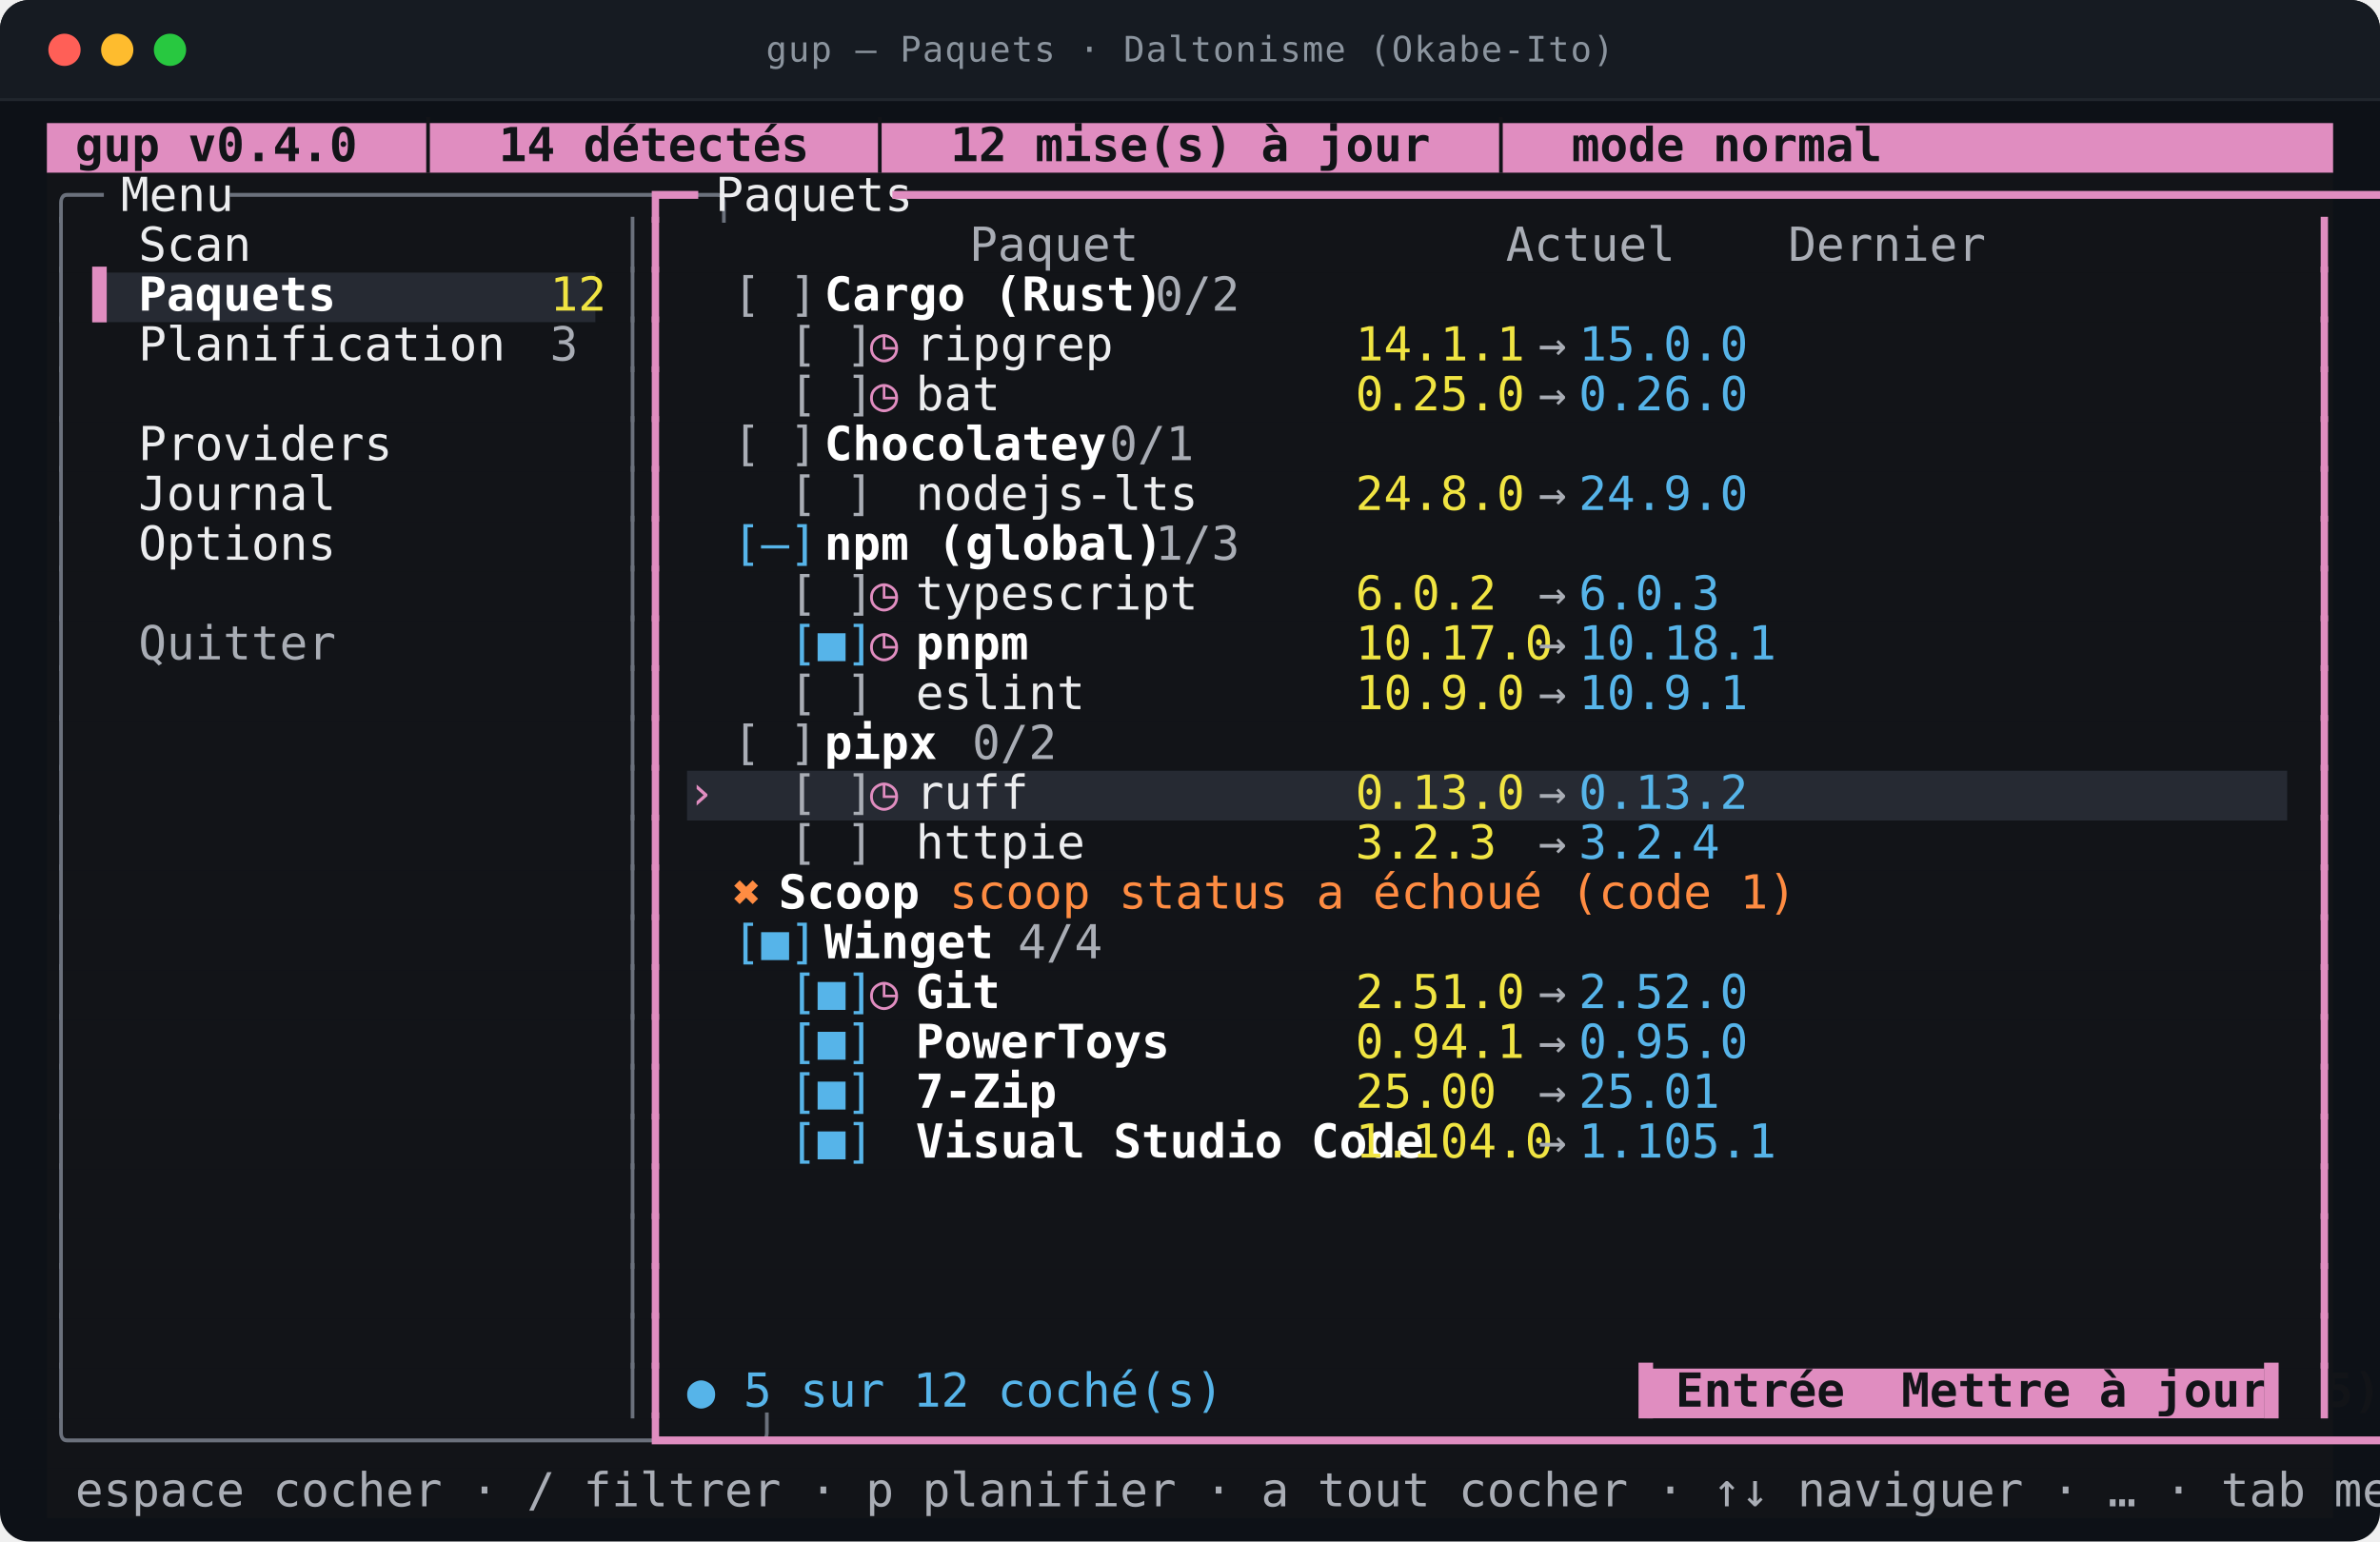
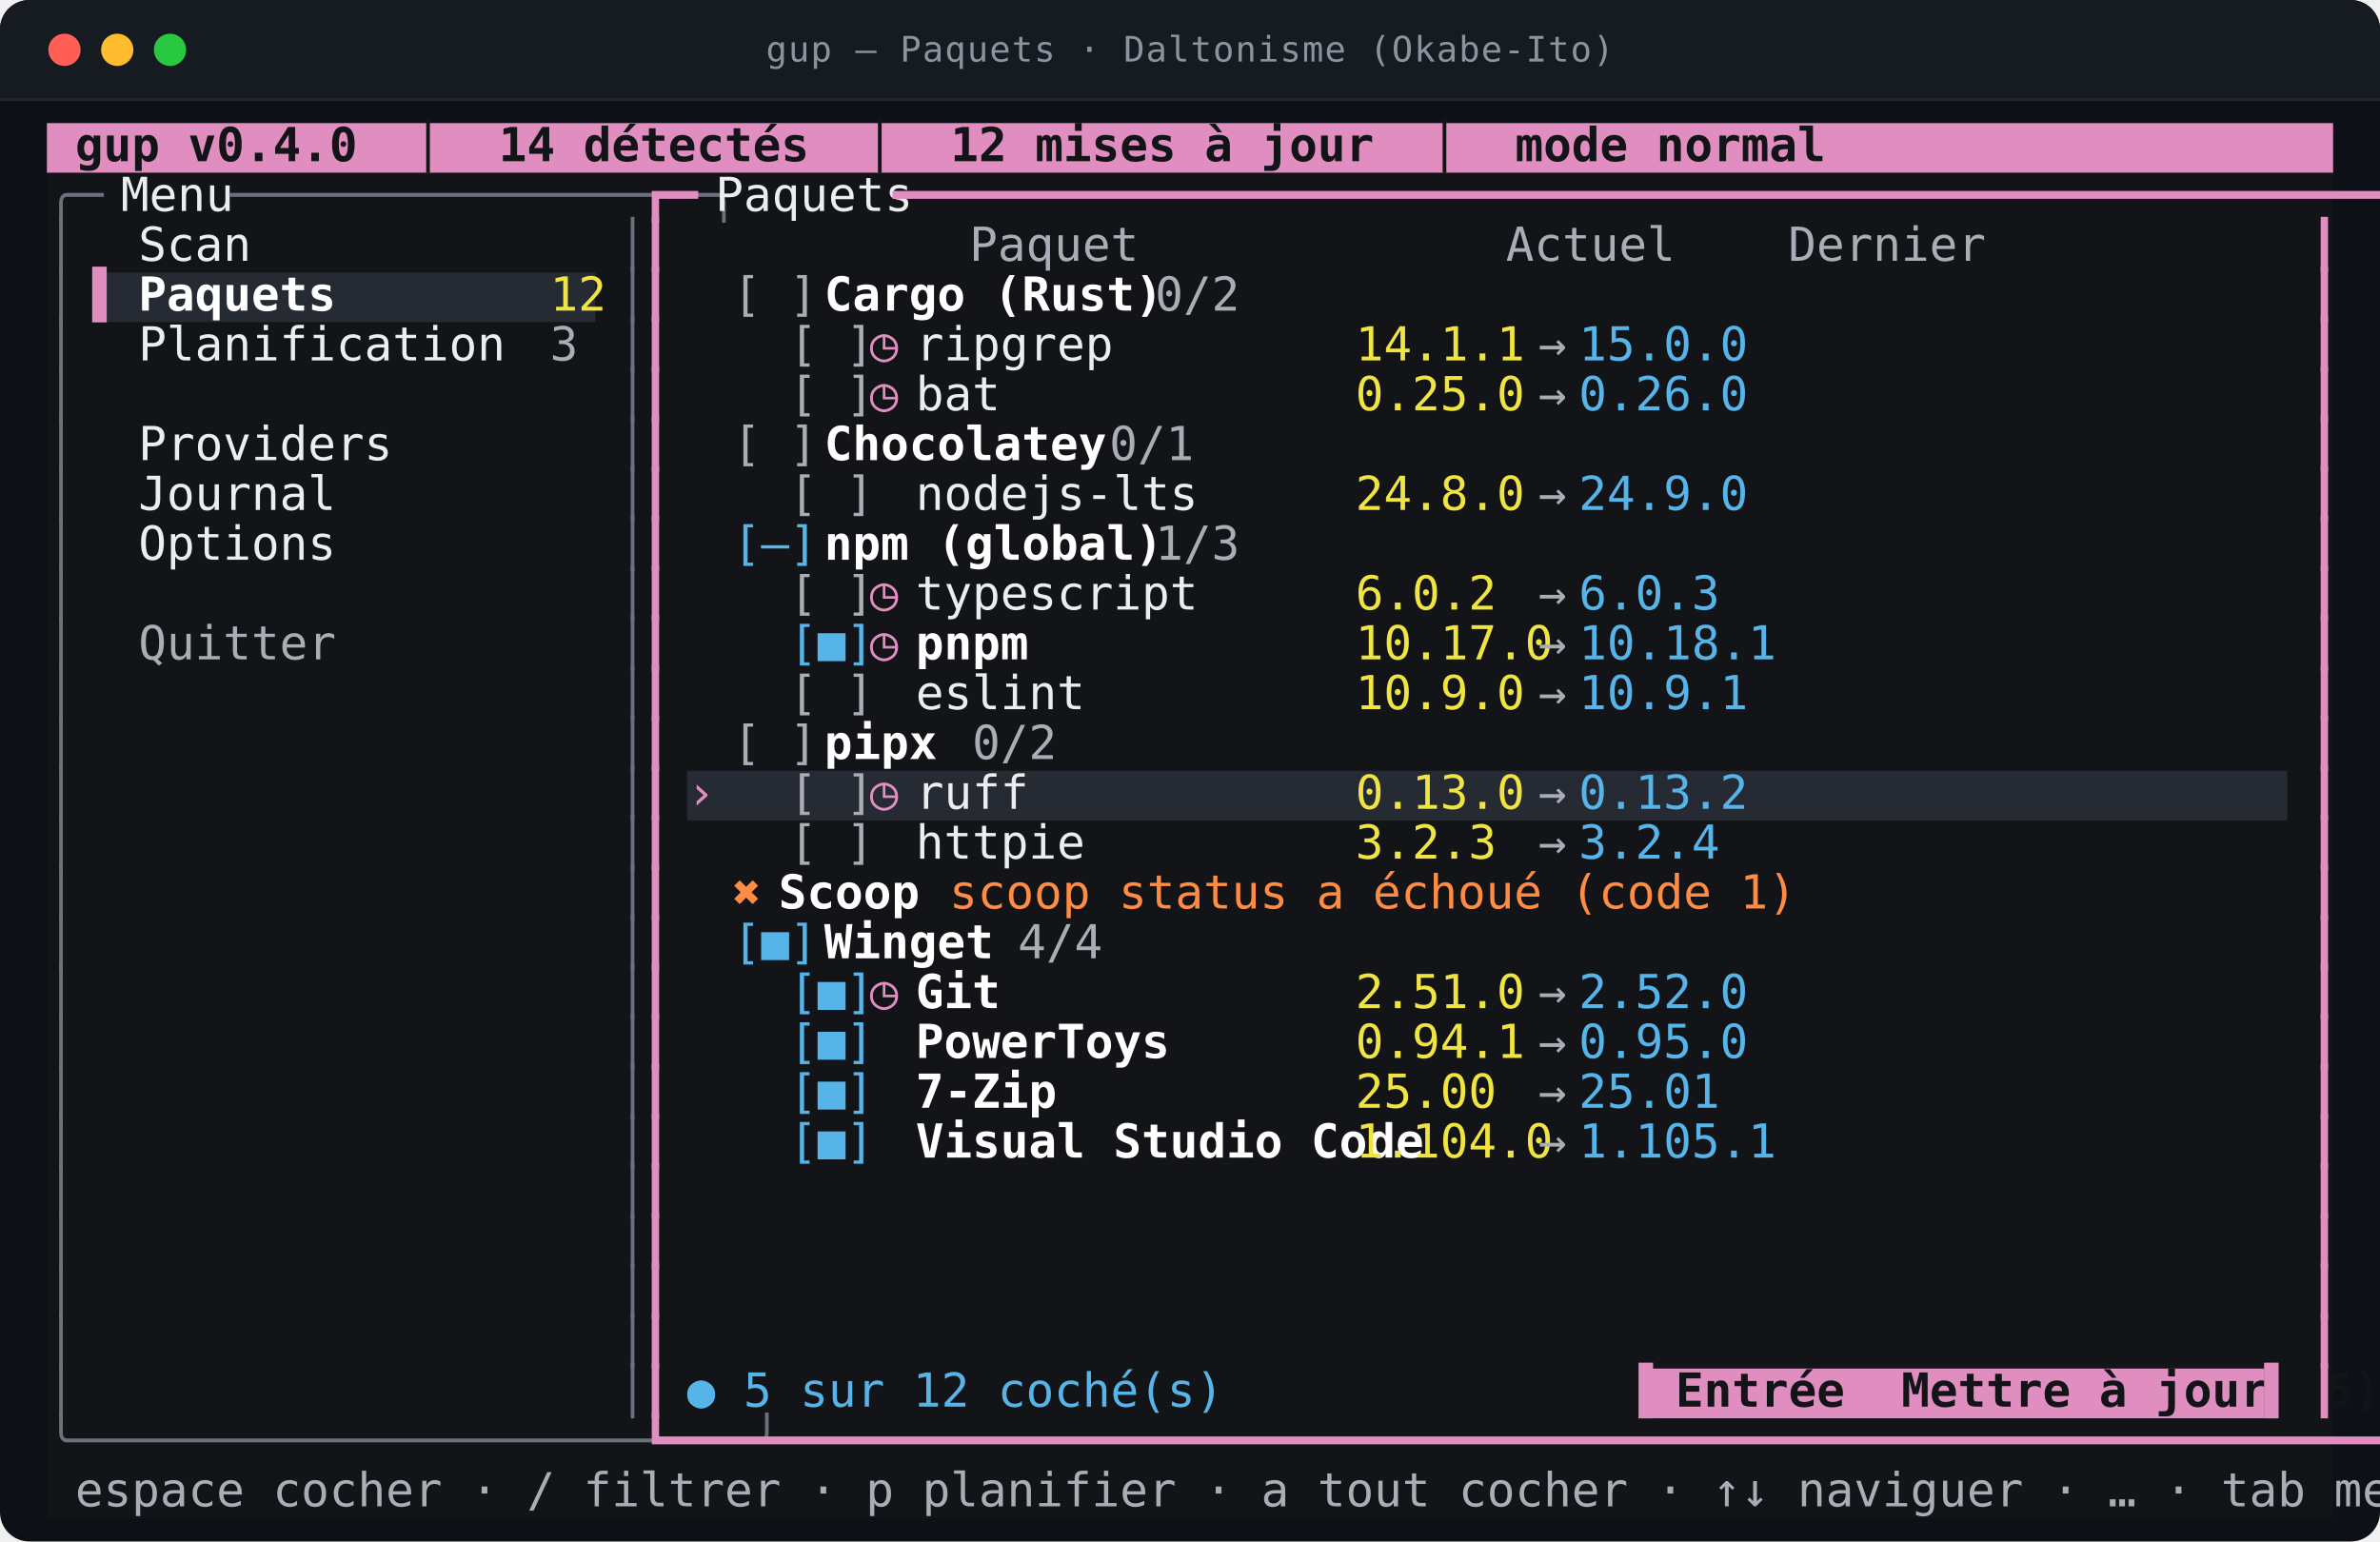
<svg xmlns="http://www.w3.org/2000/svg" viewBox="0 0 812.0 526.0" width="812.0" height="526.0" role="img" aria-labelledby="t d">
  <style>
text{font-family:ui-monospace,SFMono-Regular,"SF Mono",Menlo,Consolas,"DejaVu Sans Mono",monospace;font-size:16px}
.t{font-size:12px;letter-spacing:.4px;fill:#8b949e}
.b{font-weight:700}
.i{font-style:italic}
.u{text-decoration:underline}
.s{text-decoration:line-through}
.us{text-decoration:underline line-through}
.d{opacity:0.62}
.c0{fill:#e08dc0}
.c1{fill:#121418}
.c2{fill:#262a33}
.c3{fill:#6b717c}
.c4{fill:#ecedef}
.c5{fill:#a9adb5}
.c6{fill:#ffffff}
.c7{fill:#f0e442}
.c8{fill:#56b4e9}
.c9{fill:#ff8c42}
</style>
  <rect y="0.0" width="812.0" height="526.0" rx="10.0" fill="#0d1117" />
  <rect y="0.0" width="812.0" height="34.0" rx="10.0" fill="#161b22" />
  <rect y="24.0" width="812.0" height="10.0" fill="#161b22" />
  <line x1="0.0" y1="34.0" x2="812.0" y2="34.0" stroke="#21262d" />
  <circle cx="22.0" cy="17.0" r="5.5" fill="#ff5f57" />
  <circle cx="40.0" cy="17.0" r="5.5" fill="#febc2e" />
  <circle cx="58.0" cy="17.0" r="5.5" fill="#28c840" />
  <text class="t" x="406.0" y="21.0" text-anchor="middle">gup — Paquets · Daltonisme (Okabe-Ito)</text>
  <rect class="c0" x="16.0" y="42.0" width="780.0" height="17.0" />
  <rect class="c1" x="16.0" y="59.0" width="780.0" height="17.0" />
  <rect class="c1" x="16.0" y="76.0" width="780.0" height="17.0" />
  <rect class="c1" x="16.0" y="93.0" width="15.6" height="17.0" />
  <rect class="c2" x="31.6" y="93.0" width="171.6" height="17.0" />
  <rect class="c1" x="203.2" y="93.0" width="592.8" height="17.0" />
  <rect class="c1" x="16.0" y="110.0" width="780.0" height="17.0" />
  <rect class="c1" x="16.0" y="127.0" width="780.0" height="17.0" />
  <rect class="c1" x="16.0" y="144.0" width="780.0" height="17.0" />
  <rect class="c1" x="16.0" y="161.0" width="780.0" height="17.0" />
  <rect class="c1" x="16.0" y="178.0" width="780.0" height="17.0" />
  <rect class="c1" x="16.0" y="195.0" width="780.0" height="17.0" />
  <rect class="c1" x="16.0" y="212.0" width="780.0" height="17.0" />
  <rect class="c1" x="16.0" y="229.0" width="780.0" height="17.0" />
  <rect class="c1" x="16.0" y="246.0" width="780.0" height="17.0" />
  <rect class="c1" x="16.0" y="263.0" width="218.4" height="17.0" />
  <rect class="c2" x="234.4" y="263.0" width="546.0" height="17.0" />
  <rect class="c1" x="780.4" y="263.0" width="15.6" height="17.0" />
  <rect class="c1" x="16.0" y="280.0" width="780.0" height="17.0" />
  <rect class="c1" x="16.0" y="297.0" width="780.0" height="17.0" />
  <rect class="c1" x="16.0" y="314.0" width="780.0" height="17.0" />
  <rect class="c1" x="16.0" y="331.0" width="780.0" height="17.0" />
  <rect class="c1" x="16.0" y="348.0" width="780.0" height="17.0" />
  <rect class="c1" x="16.0" y="365.0" width="780.0" height="17.0" />
  <rect class="c1" x="16.0" y="382.0" width="780.0" height="17.0" />
  <rect class="c1" x="16.0" y="399.0" width="780.0" height="17.0" />
  <rect class="c1" x="16.0" y="416.0" width="780.0" height="17.0" />
  <rect class="c1" x="16.0" y="433.0" width="780.0" height="17.0" />
  <rect class="c1" x="16.0" y="450.0" width="780.0" height="17.0" />
  <rect class="c1" x="16.0" y="467.0" width="546.0" height="17.0" />
  <rect class="c0" x="562.0" y="467.0" width="210.6" height="17.0" />
  <rect class="c1" x="772.6" y="467.0" width="23.4" height="17.0" />
  <rect class="c1" x="16.0" y="484.0" width="780.0" height="17.0" />
  <rect class="c1" x="16.0" y="501.0" width="780.0" height="17.0" />
-   <text class="c1 b" x="16.0" y="55.0" textLength="507.0" lengthAdjust="spacingAndGlyphs" xml:space="preserve"> gup v0.4.0  │  14 détectés  │  12 mise(s) à jour  │  mode normal</text>
+   <text class="c1 b" x="16.0" y="55.0" textLength="491.4" lengthAdjust="spacingAndGlyphs" xml:space="preserve"> gup v0.4.0  │  14 détectés  │  12 mises à jour  │  mode normal</text>
  <text class="c3" x="16.0" y="72.0" textLength="15.6" lengthAdjust="spacingAndGlyphs" xml:space="preserve">╭─</text>
  <text class="c4" x="31.6" y="72.0" textLength="46.8" lengthAdjust="spacingAndGlyphs" xml:space="preserve"> Menu </text>
  <text class="c3" x="78.4" y="72.0" textLength="140.4" lengthAdjust="spacingAndGlyphs" xml:space="preserve">─────────────────╮</text>
  <text class="c0" x="218.8" y="72.0" textLength="15.6" lengthAdjust="spacingAndGlyphs" xml:space="preserve">┏━</text>
  <text class="c4" x="234.4" y="72.0" textLength="70.2" lengthAdjust="spacingAndGlyphs" xml:space="preserve"> Paquets </text>
  <text class="c0" x="304.6" y="72.0" textLength="491.4" lengthAdjust="spacingAndGlyphs" xml:space="preserve">━━━━━━━━━━━━━━━━━━━━━━━━━━━━━━━━━━━━━━━━━━━━━━━━━━━━━━━━━━━━━━┓</text>
  <text class="c3" x="16.0" y="89.0" textLength="7.8" lengthAdjust="spacingAndGlyphs" xml:space="preserve">│</text>
  <text class="c4" x="47.2" y="89.0" textLength="140.4" lengthAdjust="spacingAndGlyphs" xml:space="preserve">Scan              </text>
  <text class="c3" x="211.0" y="89.0" textLength="7.8" lengthAdjust="spacingAndGlyphs" xml:space="preserve">│</text>
  <text class="c0" x="218.8" y="89.0" textLength="7.8" lengthAdjust="spacingAndGlyphs" xml:space="preserve">┃</text>
  <text class="c5" x="234.4" y="89.0" textLength="366.6" lengthAdjust="spacingAndGlyphs" xml:space="preserve">          Paquet             Actuel    Dernier </text>
  <text class="c0" x="788.2" y="89.0" textLength="7.8" lengthAdjust="spacingAndGlyphs" xml:space="preserve">┃</text>
  <text class="c3" x="16.0" y="106.0" textLength="7.8" lengthAdjust="spacingAndGlyphs" xml:space="preserve">│</text>
  <text class="c0" x="31.6" y="106.0" textLength="15.6" lengthAdjust="spacingAndGlyphs" xml:space="preserve">▌ </text>
  <text class="c6 b" x="47.2" y="106.0" textLength="140.4" lengthAdjust="spacingAndGlyphs" xml:space="preserve">Paquets           </text>
  <text class="c7" x="187.6" y="106.0" textLength="15.6" lengthAdjust="spacingAndGlyphs" xml:space="preserve">12</text>
  <text class="c3" x="211.0" y="106.0" textLength="7.8" lengthAdjust="spacingAndGlyphs" xml:space="preserve">│</text>
  <text class="c0" x="218.8" y="106.0" textLength="7.8" lengthAdjust="spacingAndGlyphs" xml:space="preserve">┃</text>
  <text class="c5" x="250.0" y="106.0" textLength="31.2" lengthAdjust="spacingAndGlyphs" xml:space="preserve">[ ] </text>
  <text class="c6 b" x="281.2" y="106.0" textLength="93.6" lengthAdjust="spacingAndGlyphs" xml:space="preserve">Cargo (Rust)</text>
  <text class="c5" x="374.8" y="106.0" textLength="39.0" lengthAdjust="spacingAndGlyphs" xml:space="preserve">  0/2</text>
  <text class="c0" x="788.2" y="106.0" textLength="7.8" lengthAdjust="spacingAndGlyphs" xml:space="preserve">┃</text>
  <text class="c3" x="16.0" y="123.0" textLength="7.8" lengthAdjust="spacingAndGlyphs" xml:space="preserve">│</text>
  <text class="c4" x="47.2" y="123.0" textLength="140.4" lengthAdjust="spacingAndGlyphs" xml:space="preserve">Planification     </text>
  <text class="c5" x="187.6" y="123.0" textLength="7.8" lengthAdjust="spacingAndGlyphs" xml:space="preserve">3</text>
  <text class="c3" x="211.0" y="123.0" textLength="7.8" lengthAdjust="spacingAndGlyphs" xml:space="preserve">│</text>
  <text class="c0" x="218.8" y="123.0" textLength="7.8" lengthAdjust="spacingAndGlyphs" xml:space="preserve">┃</text>
  <text class="c5" x="250.0" y="123.0" textLength="46.8" lengthAdjust="spacingAndGlyphs" xml:space="preserve">  [ ] </text>
  <text class="c0" x="296.8" y="123.0" textLength="15.6" lengthAdjust="spacingAndGlyphs" xml:space="preserve">◷ </text>
  <text class="c4" x="312.4" y="123.0" textLength="140.4" lengthAdjust="spacingAndGlyphs" xml:space="preserve">ripgrep           </text>
  <text class="c7" x="452.8" y="123.0" textLength="62.4" lengthAdjust="spacingAndGlyphs" xml:space="preserve"> 14.1.1 </text>
  <text class="c5" x="515.2" y="123.0" textLength="23.4" lengthAdjust="spacingAndGlyphs" xml:space="preserve"> → </text>
  <text class="c8" x="538.6" y="123.0" textLength="54.6" lengthAdjust="spacingAndGlyphs" xml:space="preserve">15.0.0 </text>
  <text class="c0" x="788.2" y="123.0" textLength="7.8" lengthAdjust="spacingAndGlyphs" xml:space="preserve">┃</text>
  <text class="c3" x="16.0" y="140.0" textLength="7.8" lengthAdjust="spacingAndGlyphs" xml:space="preserve">│</text>
  <text class="c3" x="211.0" y="140.0" textLength="7.8" lengthAdjust="spacingAndGlyphs" xml:space="preserve">│</text>
  <text class="c0" x="218.8" y="140.0" textLength="7.8" lengthAdjust="spacingAndGlyphs" xml:space="preserve">┃</text>
  <text class="c5" x="250.0" y="140.0" textLength="46.8" lengthAdjust="spacingAndGlyphs" xml:space="preserve">  [ ] </text>
  <text class="c0" x="296.8" y="140.0" textLength="15.6" lengthAdjust="spacingAndGlyphs" xml:space="preserve">◷ </text>
  <text class="c4" x="312.4" y="140.0" textLength="140.4" lengthAdjust="spacingAndGlyphs" xml:space="preserve">bat               </text>
  <text class="c7" x="452.8" y="140.0" textLength="62.4" lengthAdjust="spacingAndGlyphs" xml:space="preserve"> 0.25.0 </text>
  <text class="c5" x="515.2" y="140.0" textLength="23.4" lengthAdjust="spacingAndGlyphs" xml:space="preserve"> → </text>
  <text class="c8" x="538.6" y="140.0" textLength="54.6" lengthAdjust="spacingAndGlyphs" xml:space="preserve">0.26.0 </text>
  <text class="c0" x="788.2" y="140.0" textLength="7.8" lengthAdjust="spacingAndGlyphs" xml:space="preserve">┃</text>
  <text class="c3" x="16.0" y="157.0" textLength="7.8" lengthAdjust="spacingAndGlyphs" xml:space="preserve">│</text>
  <text class="c4" x="47.2" y="157.0" textLength="140.4" lengthAdjust="spacingAndGlyphs" xml:space="preserve">Providers         </text>
  <text class="c3" x="211.0" y="157.0" textLength="7.8" lengthAdjust="spacingAndGlyphs" xml:space="preserve">│</text>
  <text class="c0" x="218.8" y="157.0" textLength="7.8" lengthAdjust="spacingAndGlyphs" xml:space="preserve">┃</text>
  <text class="c5" x="250.0" y="157.0" textLength="31.2" lengthAdjust="spacingAndGlyphs" xml:space="preserve">[ ] </text>
  <text class="c6 b" x="281.2" y="157.0" textLength="78.0" lengthAdjust="spacingAndGlyphs" xml:space="preserve">Chocolatey</text>
  <text class="c5" x="359.2" y="157.0" textLength="39.0" lengthAdjust="spacingAndGlyphs" xml:space="preserve">  0/1</text>
  <text class="c0" x="788.2" y="157.0" textLength="7.8" lengthAdjust="spacingAndGlyphs" xml:space="preserve">┃</text>
  <text class="c3" x="16.0" y="174.0" textLength="7.8" lengthAdjust="spacingAndGlyphs" xml:space="preserve">│</text>
  <text class="c4" x="47.2" y="174.0" textLength="140.4" lengthAdjust="spacingAndGlyphs" xml:space="preserve">Journal           </text>
  <text class="c3" x="211.0" y="174.0" textLength="7.8" lengthAdjust="spacingAndGlyphs" xml:space="preserve">│</text>
  <text class="c0" x="218.8" y="174.0" textLength="7.8" lengthAdjust="spacingAndGlyphs" xml:space="preserve">┃</text>
  <text class="c5" x="250.0" y="174.0" textLength="46.8" lengthAdjust="spacingAndGlyphs" xml:space="preserve">  [ ] </text>
  <text class="c4" x="312.4" y="174.0" textLength="140.4" lengthAdjust="spacingAndGlyphs" xml:space="preserve">nodejs-lts        </text>
  <text class="c7" x="452.8" y="174.0" textLength="62.4" lengthAdjust="spacingAndGlyphs" xml:space="preserve"> 24.8.0 </text>
  <text class="c5" x="515.2" y="174.0" textLength="23.4" lengthAdjust="spacingAndGlyphs" xml:space="preserve"> → </text>
  <text class="c8" x="538.6" y="174.0" textLength="54.6" lengthAdjust="spacingAndGlyphs" xml:space="preserve">24.9.0 </text>
  <text class="c0" x="788.2" y="174.0" textLength="7.8" lengthAdjust="spacingAndGlyphs" xml:space="preserve">┃</text>
  <text class="c3" x="16.0" y="191.0" textLength="7.8" lengthAdjust="spacingAndGlyphs" xml:space="preserve">│</text>
  <text class="c4" x="47.2" y="191.0" textLength="140.4" lengthAdjust="spacingAndGlyphs" xml:space="preserve">Options           </text>
  <text class="c3" x="211.0" y="191.0" textLength="7.8" lengthAdjust="spacingAndGlyphs" xml:space="preserve">│</text>
  <text class="c0" x="218.8" y="191.0" textLength="7.8" lengthAdjust="spacingAndGlyphs" xml:space="preserve">┃</text>
  <text class="c8" x="250.0" y="191.0" textLength="31.2" lengthAdjust="spacingAndGlyphs" xml:space="preserve">[–] </text>
  <text class="c6 b" x="281.2" y="191.0" textLength="93.6" lengthAdjust="spacingAndGlyphs" xml:space="preserve">npm (global)</text>
  <text class="c5" x="374.8" y="191.0" textLength="39.0" lengthAdjust="spacingAndGlyphs" xml:space="preserve">  1/3</text>
  <text class="c0" x="788.2" y="191.0" textLength="7.8" lengthAdjust="spacingAndGlyphs" xml:space="preserve">┃</text>
  <text class="c3" x="16.0" y="208.0" textLength="7.8" lengthAdjust="spacingAndGlyphs" xml:space="preserve">│</text>
  <text class="c3" x="211.0" y="208.0" textLength="7.8" lengthAdjust="spacingAndGlyphs" xml:space="preserve">│</text>
  <text class="c0" x="218.8" y="208.0" textLength="7.8" lengthAdjust="spacingAndGlyphs" xml:space="preserve">┃</text>
  <text class="c5" x="250.0" y="208.0" textLength="46.8" lengthAdjust="spacingAndGlyphs" xml:space="preserve">  [ ] </text>
  <text class="c0" x="296.8" y="208.0" textLength="15.6" lengthAdjust="spacingAndGlyphs" xml:space="preserve">◷ </text>
  <text class="c4" x="312.4" y="208.0" textLength="140.4" lengthAdjust="spacingAndGlyphs" xml:space="preserve">typescript        </text>
  <text class="c7" x="452.8" y="208.0" textLength="62.4" lengthAdjust="spacingAndGlyphs" xml:space="preserve"> 6.0.2  </text>
  <text class="c5" x="515.2" y="208.0" textLength="23.4" lengthAdjust="spacingAndGlyphs" xml:space="preserve"> → </text>
  <text class="c8" x="538.6" y="208.0" textLength="54.6" lengthAdjust="spacingAndGlyphs" xml:space="preserve">6.0.3  </text>
  <text class="c0" x="788.2" y="208.0" textLength="7.8" lengthAdjust="spacingAndGlyphs" xml:space="preserve">┃</text>
  <text class="c3" x="16.0" y="225.0" textLength="7.8" lengthAdjust="spacingAndGlyphs" xml:space="preserve">│</text>
  <text class="c5" x="47.2" y="225.0" textLength="140.4" lengthAdjust="spacingAndGlyphs" xml:space="preserve">Quitter           </text>
  <text class="c3" x="211.0" y="225.0" textLength="7.8" lengthAdjust="spacingAndGlyphs" xml:space="preserve">│</text>
  <text class="c0" x="218.8" y="225.0" textLength="7.8" lengthAdjust="spacingAndGlyphs" xml:space="preserve">┃</text>
  <text class="c8" x="250.0" y="225.0" textLength="46.8" lengthAdjust="spacingAndGlyphs" xml:space="preserve">  [■] </text>
  <text class="c0" x="296.8" y="225.0" textLength="15.6" lengthAdjust="spacingAndGlyphs" xml:space="preserve">◷ </text>
  <text class="c6 b" x="312.4" y="225.0" textLength="140.4" lengthAdjust="spacingAndGlyphs" xml:space="preserve">pnpm              </text>
  <text class="c7" x="452.8" y="225.0" textLength="62.4" lengthAdjust="spacingAndGlyphs" xml:space="preserve"> 10.17.0</text>
  <text class="c5" x="515.2" y="225.0" textLength="23.4" lengthAdjust="spacingAndGlyphs" xml:space="preserve"> → </text>
  <text class="c8" x="538.6" y="225.0" textLength="54.6" lengthAdjust="spacingAndGlyphs" xml:space="preserve">10.18.1</text>
  <text class="c0" x="788.2" y="225.0" textLength="7.8" lengthAdjust="spacingAndGlyphs" xml:space="preserve">┃</text>
  <text class="c3" x="16.0" y="242.0" textLength="7.8" lengthAdjust="spacingAndGlyphs" xml:space="preserve">│</text>
  <text class="c3" x="211.0" y="242.0" textLength="7.8" lengthAdjust="spacingAndGlyphs" xml:space="preserve">│</text>
  <text class="c0" x="218.8" y="242.0" textLength="7.8" lengthAdjust="spacingAndGlyphs" xml:space="preserve">┃</text>
  <text class="c5" x="250.0" y="242.0" textLength="46.8" lengthAdjust="spacingAndGlyphs" xml:space="preserve">  [ ] </text>
  <text class="c4" x="312.4" y="242.0" textLength="140.4" lengthAdjust="spacingAndGlyphs" xml:space="preserve">eslint            </text>
  <text class="c7" x="452.8" y="242.0" textLength="62.4" lengthAdjust="spacingAndGlyphs" xml:space="preserve"> 10.9.0 </text>
  <text class="c5" x="515.2" y="242.0" textLength="23.4" lengthAdjust="spacingAndGlyphs" xml:space="preserve"> → </text>
  <text class="c8" x="538.6" y="242.0" textLength="54.6" lengthAdjust="spacingAndGlyphs" xml:space="preserve">10.9.1 </text>
  <text class="c0" x="788.2" y="242.0" textLength="7.8" lengthAdjust="spacingAndGlyphs" xml:space="preserve">┃</text>
  <text class="c3" x="16.0" y="259.0" textLength="7.8" lengthAdjust="spacingAndGlyphs" xml:space="preserve">│</text>
  <text class="c3" x="211.0" y="259.0" textLength="7.8" lengthAdjust="spacingAndGlyphs" xml:space="preserve">│</text>
  <text class="c0" x="218.8" y="259.0" textLength="7.8" lengthAdjust="spacingAndGlyphs" xml:space="preserve">┃</text>
  <text class="c5" x="250.0" y="259.0" textLength="31.2" lengthAdjust="spacingAndGlyphs" xml:space="preserve">[ ] </text>
  <text class="c6 b" x="281.2" y="259.0" textLength="31.2" lengthAdjust="spacingAndGlyphs" xml:space="preserve">pipx</text>
  <text class="c5" x="312.4" y="259.0" textLength="39.0" lengthAdjust="spacingAndGlyphs" xml:space="preserve">  0/2</text>
  <text class="c0" x="788.2" y="259.0" textLength="7.8" lengthAdjust="spacingAndGlyphs" xml:space="preserve">┃</text>
  <text class="c3" x="16.0" y="276.0" textLength="7.8" lengthAdjust="spacingAndGlyphs" xml:space="preserve">│</text>
  <text class="c3" x="211.0" y="276.0" textLength="7.8" lengthAdjust="spacingAndGlyphs" xml:space="preserve">│</text>
  <text class="c0" x="218.8" y="276.0" textLength="7.8" lengthAdjust="spacingAndGlyphs" xml:space="preserve">┃</text>
  <text class="c0" x="234.4" y="276.0" textLength="15.6" lengthAdjust="spacingAndGlyphs" xml:space="preserve">› </text>
  <text class="c5" x="250.0" y="276.0" textLength="46.8" lengthAdjust="spacingAndGlyphs" xml:space="preserve">  [ ] </text>
  <text class="c0" x="296.8" y="276.0" textLength="15.6" lengthAdjust="spacingAndGlyphs" xml:space="preserve">◷ </text>
  <text class="c4" x="312.4" y="276.0" textLength="140.4" lengthAdjust="spacingAndGlyphs" xml:space="preserve">ruff              </text>
  <text class="c7" x="452.8" y="276.0" textLength="62.4" lengthAdjust="spacingAndGlyphs" xml:space="preserve"> 0.13.0 </text>
  <text class="c5" x="515.2" y="276.0" textLength="23.4" lengthAdjust="spacingAndGlyphs" xml:space="preserve"> → </text>
  <text class="c8" x="538.6" y="276.0" textLength="54.6" lengthAdjust="spacingAndGlyphs" xml:space="preserve">0.13.2 </text>
  <text class="c0" x="788.2" y="276.0" textLength="7.8" lengthAdjust="spacingAndGlyphs" xml:space="preserve">┃</text>
  <text class="c3" x="16.0" y="293.0" textLength="7.8" lengthAdjust="spacingAndGlyphs" xml:space="preserve">│</text>
  <text class="c3" x="211.0" y="293.0" textLength="7.8" lengthAdjust="spacingAndGlyphs" xml:space="preserve">│</text>
  <text class="c0" x="218.8" y="293.0" textLength="7.8" lengthAdjust="spacingAndGlyphs" xml:space="preserve">┃</text>
  <text class="c5" x="250.0" y="293.0" textLength="46.8" lengthAdjust="spacingAndGlyphs" xml:space="preserve">  [ ] </text>
  <text class="c4" x="312.4" y="293.0" textLength="140.4" lengthAdjust="spacingAndGlyphs" xml:space="preserve">httpie            </text>
  <text class="c7" x="452.8" y="293.0" textLength="62.4" lengthAdjust="spacingAndGlyphs" xml:space="preserve"> 3.2.3  </text>
  <text class="c5" x="515.2" y="293.0" textLength="23.4" lengthAdjust="spacingAndGlyphs" xml:space="preserve"> → </text>
  <text class="c8" x="538.6" y="293.0" textLength="54.6" lengthAdjust="spacingAndGlyphs" xml:space="preserve">3.2.4  </text>
  <text class="c0" x="788.2" y="293.0" textLength="7.8" lengthAdjust="spacingAndGlyphs" xml:space="preserve">┃</text>
  <text class="c3" x="16.0" y="310.0" textLength="7.8" lengthAdjust="spacingAndGlyphs" xml:space="preserve">│</text>
  <text class="c3" x="211.0" y="310.0" textLength="7.8" lengthAdjust="spacingAndGlyphs" xml:space="preserve">│</text>
  <text class="c0" x="218.8" y="310.0" textLength="7.8" lengthAdjust="spacingAndGlyphs" xml:space="preserve">┃</text>
  <text class="c9" x="250.0" y="310.0" textLength="15.6" lengthAdjust="spacingAndGlyphs" xml:space="preserve">✖ </text>
  <text class="c6 b" x="265.6" y="310.0" textLength="39.0" lengthAdjust="spacingAndGlyphs" xml:space="preserve">Scoop</text>
  <text class="c9" x="304.6" y="310.0" textLength="249.6" lengthAdjust="spacingAndGlyphs" xml:space="preserve">  scoop status a échoué (code 1)</text>
  <text class="c0" x="788.2" y="310.0" textLength="7.8" lengthAdjust="spacingAndGlyphs" xml:space="preserve">┃</text>
  <text class="c3" x="16.0" y="327.0" textLength="7.8" lengthAdjust="spacingAndGlyphs" xml:space="preserve">│</text>
  <text class="c3" x="211.0" y="327.0" textLength="7.8" lengthAdjust="spacingAndGlyphs" xml:space="preserve">│</text>
  <text class="c0" x="218.8" y="327.0" textLength="7.8" lengthAdjust="spacingAndGlyphs" xml:space="preserve">┃</text>
  <text class="c8" x="250.0" y="327.0" textLength="31.2" lengthAdjust="spacingAndGlyphs" xml:space="preserve">[■] </text>
  <text class="c6 b" x="281.2" y="327.0" textLength="46.8" lengthAdjust="spacingAndGlyphs" xml:space="preserve">Winget</text>
  <text class="c5" x="328.0" y="327.0" textLength="39.0" lengthAdjust="spacingAndGlyphs" xml:space="preserve">  4/4</text>
  <text class="c0" x="788.2" y="327.0" textLength="7.8" lengthAdjust="spacingAndGlyphs" xml:space="preserve">┃</text>
  <text class="c3" x="16.0" y="344.0" textLength="7.8" lengthAdjust="spacingAndGlyphs" xml:space="preserve">│</text>
  <text class="c3" x="211.0" y="344.0" textLength="7.8" lengthAdjust="spacingAndGlyphs" xml:space="preserve">│</text>
  <text class="c0" x="218.8" y="344.0" textLength="7.8" lengthAdjust="spacingAndGlyphs" xml:space="preserve">┃</text>
  <text class="c8" x="250.0" y="344.0" textLength="46.8" lengthAdjust="spacingAndGlyphs" xml:space="preserve">  [■] </text>
  <text class="c0" x="296.8" y="344.0" textLength="15.6" lengthAdjust="spacingAndGlyphs" xml:space="preserve">◷ </text>
  <text class="c6 b" x="312.4" y="344.0" textLength="140.4" lengthAdjust="spacingAndGlyphs" xml:space="preserve">Git               </text>
  <text class="c7" x="452.8" y="344.0" textLength="62.4" lengthAdjust="spacingAndGlyphs" xml:space="preserve"> 2.51.0 </text>
  <text class="c5" x="515.2" y="344.0" textLength="23.4" lengthAdjust="spacingAndGlyphs" xml:space="preserve"> → </text>
  <text class="c8" x="538.6" y="344.0" textLength="54.6" lengthAdjust="spacingAndGlyphs" xml:space="preserve">2.52.0 </text>
  <text class="c0" x="788.2" y="344.0" textLength="7.8" lengthAdjust="spacingAndGlyphs" xml:space="preserve">┃</text>
  <text class="c3" x="16.0" y="361.0" textLength="7.8" lengthAdjust="spacingAndGlyphs" xml:space="preserve">│</text>
  <text class="c3" x="211.0" y="361.0" textLength="7.8" lengthAdjust="spacingAndGlyphs" xml:space="preserve">│</text>
  <text class="c0" x="218.8" y="361.0" textLength="7.8" lengthAdjust="spacingAndGlyphs" xml:space="preserve">┃</text>
  <text class="c8" x="250.0" y="361.0" textLength="46.8" lengthAdjust="spacingAndGlyphs" xml:space="preserve">  [■] </text>
  <text class="c6 b" x="312.4" y="361.0" textLength="140.4" lengthAdjust="spacingAndGlyphs" xml:space="preserve">PowerToys         </text>
  <text class="c7" x="452.8" y="361.0" textLength="62.4" lengthAdjust="spacingAndGlyphs" xml:space="preserve"> 0.94.1 </text>
  <text class="c5" x="515.2" y="361.0" textLength="23.4" lengthAdjust="spacingAndGlyphs" xml:space="preserve"> → </text>
  <text class="c8" x="538.6" y="361.0" textLength="54.6" lengthAdjust="spacingAndGlyphs" xml:space="preserve">0.95.0 </text>
  <text class="c0" x="788.2" y="361.0" textLength="7.8" lengthAdjust="spacingAndGlyphs" xml:space="preserve">┃</text>
  <text class="c3" x="16.0" y="378.0" textLength="7.8" lengthAdjust="spacingAndGlyphs" xml:space="preserve">│</text>
  <text class="c3" x="211.0" y="378.0" textLength="7.8" lengthAdjust="spacingAndGlyphs" xml:space="preserve">│</text>
  <text class="c0" x="218.8" y="378.0" textLength="7.8" lengthAdjust="spacingAndGlyphs" xml:space="preserve">┃</text>
  <text class="c8" x="250.0" y="378.0" textLength="46.8" lengthAdjust="spacingAndGlyphs" xml:space="preserve">  [■] </text>
  <text class="c6 b" x="312.4" y="378.0" textLength="140.4" lengthAdjust="spacingAndGlyphs" xml:space="preserve">7-Zip             </text>
  <text class="c7" x="452.8" y="378.0" textLength="62.4" lengthAdjust="spacingAndGlyphs" xml:space="preserve"> 25.00  </text>
  <text class="c5" x="515.2" y="378.0" textLength="23.4" lengthAdjust="spacingAndGlyphs" xml:space="preserve"> → </text>
  <text class="c8" x="538.6" y="378.0" textLength="54.6" lengthAdjust="spacingAndGlyphs" xml:space="preserve">25.01  </text>
  <text class="c0" x="788.2" y="378.0" textLength="7.8" lengthAdjust="spacingAndGlyphs" xml:space="preserve">┃</text>
  <text class="c3" x="16.0" y="395.0" textLength="7.8" lengthAdjust="spacingAndGlyphs" xml:space="preserve">│</text>
  <text class="c3" x="211.0" y="395.0" textLength="7.8" lengthAdjust="spacingAndGlyphs" xml:space="preserve">│</text>
  <text class="c0" x="218.8" y="395.0" textLength="7.8" lengthAdjust="spacingAndGlyphs" xml:space="preserve">┃</text>
  <text class="c8" x="250.0" y="395.0" textLength="46.8" lengthAdjust="spacingAndGlyphs" xml:space="preserve">  [■] </text>
  <text class="c6 b" x="312.4" y="395.0" textLength="140.4" lengthAdjust="spacingAndGlyphs" xml:space="preserve">Visual Studio Code</text>
  <text class="c7" x="452.8" y="395.0" textLength="62.4" lengthAdjust="spacingAndGlyphs" xml:space="preserve"> 1.104.0</text>
  <text class="c5" x="515.2" y="395.0" textLength="23.4" lengthAdjust="spacingAndGlyphs" xml:space="preserve"> → </text>
  <text class="c8" x="538.6" y="395.0" textLength="54.6" lengthAdjust="spacingAndGlyphs" xml:space="preserve">1.105.1</text>
  <text class="c0" x="788.2" y="395.0" textLength="7.8" lengthAdjust="spacingAndGlyphs" xml:space="preserve">┃</text>
  <text class="c3" x="16.0" y="412.0" textLength="7.8" lengthAdjust="spacingAndGlyphs" xml:space="preserve">│</text>
  <text class="c3" x="211.0" y="412.0" textLength="7.8" lengthAdjust="spacingAndGlyphs" xml:space="preserve">│</text>
  <text class="c0" x="218.8" y="412.0" textLength="7.8" lengthAdjust="spacingAndGlyphs" xml:space="preserve">┃</text>
  <text class="c0" x="788.2" y="412.0" textLength="7.8" lengthAdjust="spacingAndGlyphs" xml:space="preserve">┃</text>
  <text class="c3" x="16.0" y="429.0" textLength="7.8" lengthAdjust="spacingAndGlyphs" xml:space="preserve">│</text>
  <text class="c3" x="211.0" y="429.0" textLength="7.8" lengthAdjust="spacingAndGlyphs" xml:space="preserve">│</text>
  <text class="c0" x="218.8" y="429.0" textLength="7.8" lengthAdjust="spacingAndGlyphs" xml:space="preserve">┃</text>
  <text class="c0" x="788.2" y="429.0" textLength="7.8" lengthAdjust="spacingAndGlyphs" xml:space="preserve">┃</text>
  <text class="c3" x="16.0" y="446.0" textLength="7.8" lengthAdjust="spacingAndGlyphs" xml:space="preserve">│</text>
  <text class="c3" x="211.0" y="446.0" textLength="7.8" lengthAdjust="spacingAndGlyphs" xml:space="preserve">│</text>
  <text class="c0" x="218.8" y="446.0" textLength="7.8" lengthAdjust="spacingAndGlyphs" xml:space="preserve">┃</text>
  <text class="c0" x="788.2" y="446.0" textLength="7.8" lengthAdjust="spacingAndGlyphs" xml:space="preserve">┃</text>
  <text class="c3" x="16.0" y="463.0" textLength="7.8" lengthAdjust="spacingAndGlyphs" xml:space="preserve">│</text>
  <text class="c3" x="211.0" y="463.0" textLength="7.8" lengthAdjust="spacingAndGlyphs" xml:space="preserve">│</text>
  <text class="c0" x="218.8" y="463.0" textLength="7.8" lengthAdjust="spacingAndGlyphs" xml:space="preserve">┃</text>
  <text class="c0" x="788.2" y="463.0" textLength="7.8" lengthAdjust="spacingAndGlyphs" xml:space="preserve">┃</text>
  <text class="c3" x="16.0" y="480.0" textLength="7.8" lengthAdjust="spacingAndGlyphs" xml:space="preserve">│</text>
  <text class="c3" x="211.0" y="480.0" textLength="7.8" lengthAdjust="spacingAndGlyphs" xml:space="preserve">│</text>
  <text class="c0" x="218.8" y="480.0" textLength="7.8" lengthAdjust="spacingAndGlyphs" xml:space="preserve">┃</text>
  <text class="c8" x="234.4" y="480.0" textLength="312.0" lengthAdjust="spacingAndGlyphs" xml:space="preserve">● 5 sur 12 coché(s)                     </text>
  <text class="c0" x="554.2" y="480.0" textLength="7.8" lengthAdjust="spacingAndGlyphs" xml:space="preserve">▐</text>
  <text class="c1 b" x="562.0" y="480.0" textLength="210.6" lengthAdjust="spacingAndGlyphs" xml:space="preserve"> Entrée  Mettre à jour (5) </text>
  <text class="c0" x="772.6" y="480.0" textLength="7.8" lengthAdjust="spacingAndGlyphs" xml:space="preserve">▌</text>
  <text class="c0" x="788.2" y="480.0" textLength="7.8" lengthAdjust="spacingAndGlyphs" xml:space="preserve">┃</text>
  <text class="c3" x="16.0" y="497.0" textLength="202.8" lengthAdjust="spacingAndGlyphs" xml:space="preserve">╰────────────────────────╯</text>
  <text class="c0" x="218.8" y="497.0" textLength="577.2" lengthAdjust="spacingAndGlyphs" xml:space="preserve">┗━━━━━━━━━━━━━━━━━━━━━━━━━━━━━━━━━━━━━━━━━━━━━━━━━━━━━━━━━━━━━━━━━━━━━━━━┛</text>
  <text class="c5" x="16.0" y="514.0" textLength="756.6" lengthAdjust="spacingAndGlyphs" xml:space="preserve"> espace cocher · / filtrer · p planifier · a tout cocher · ↑↓ naviguer · … · tab menu · q quitter</text>
</svg>
